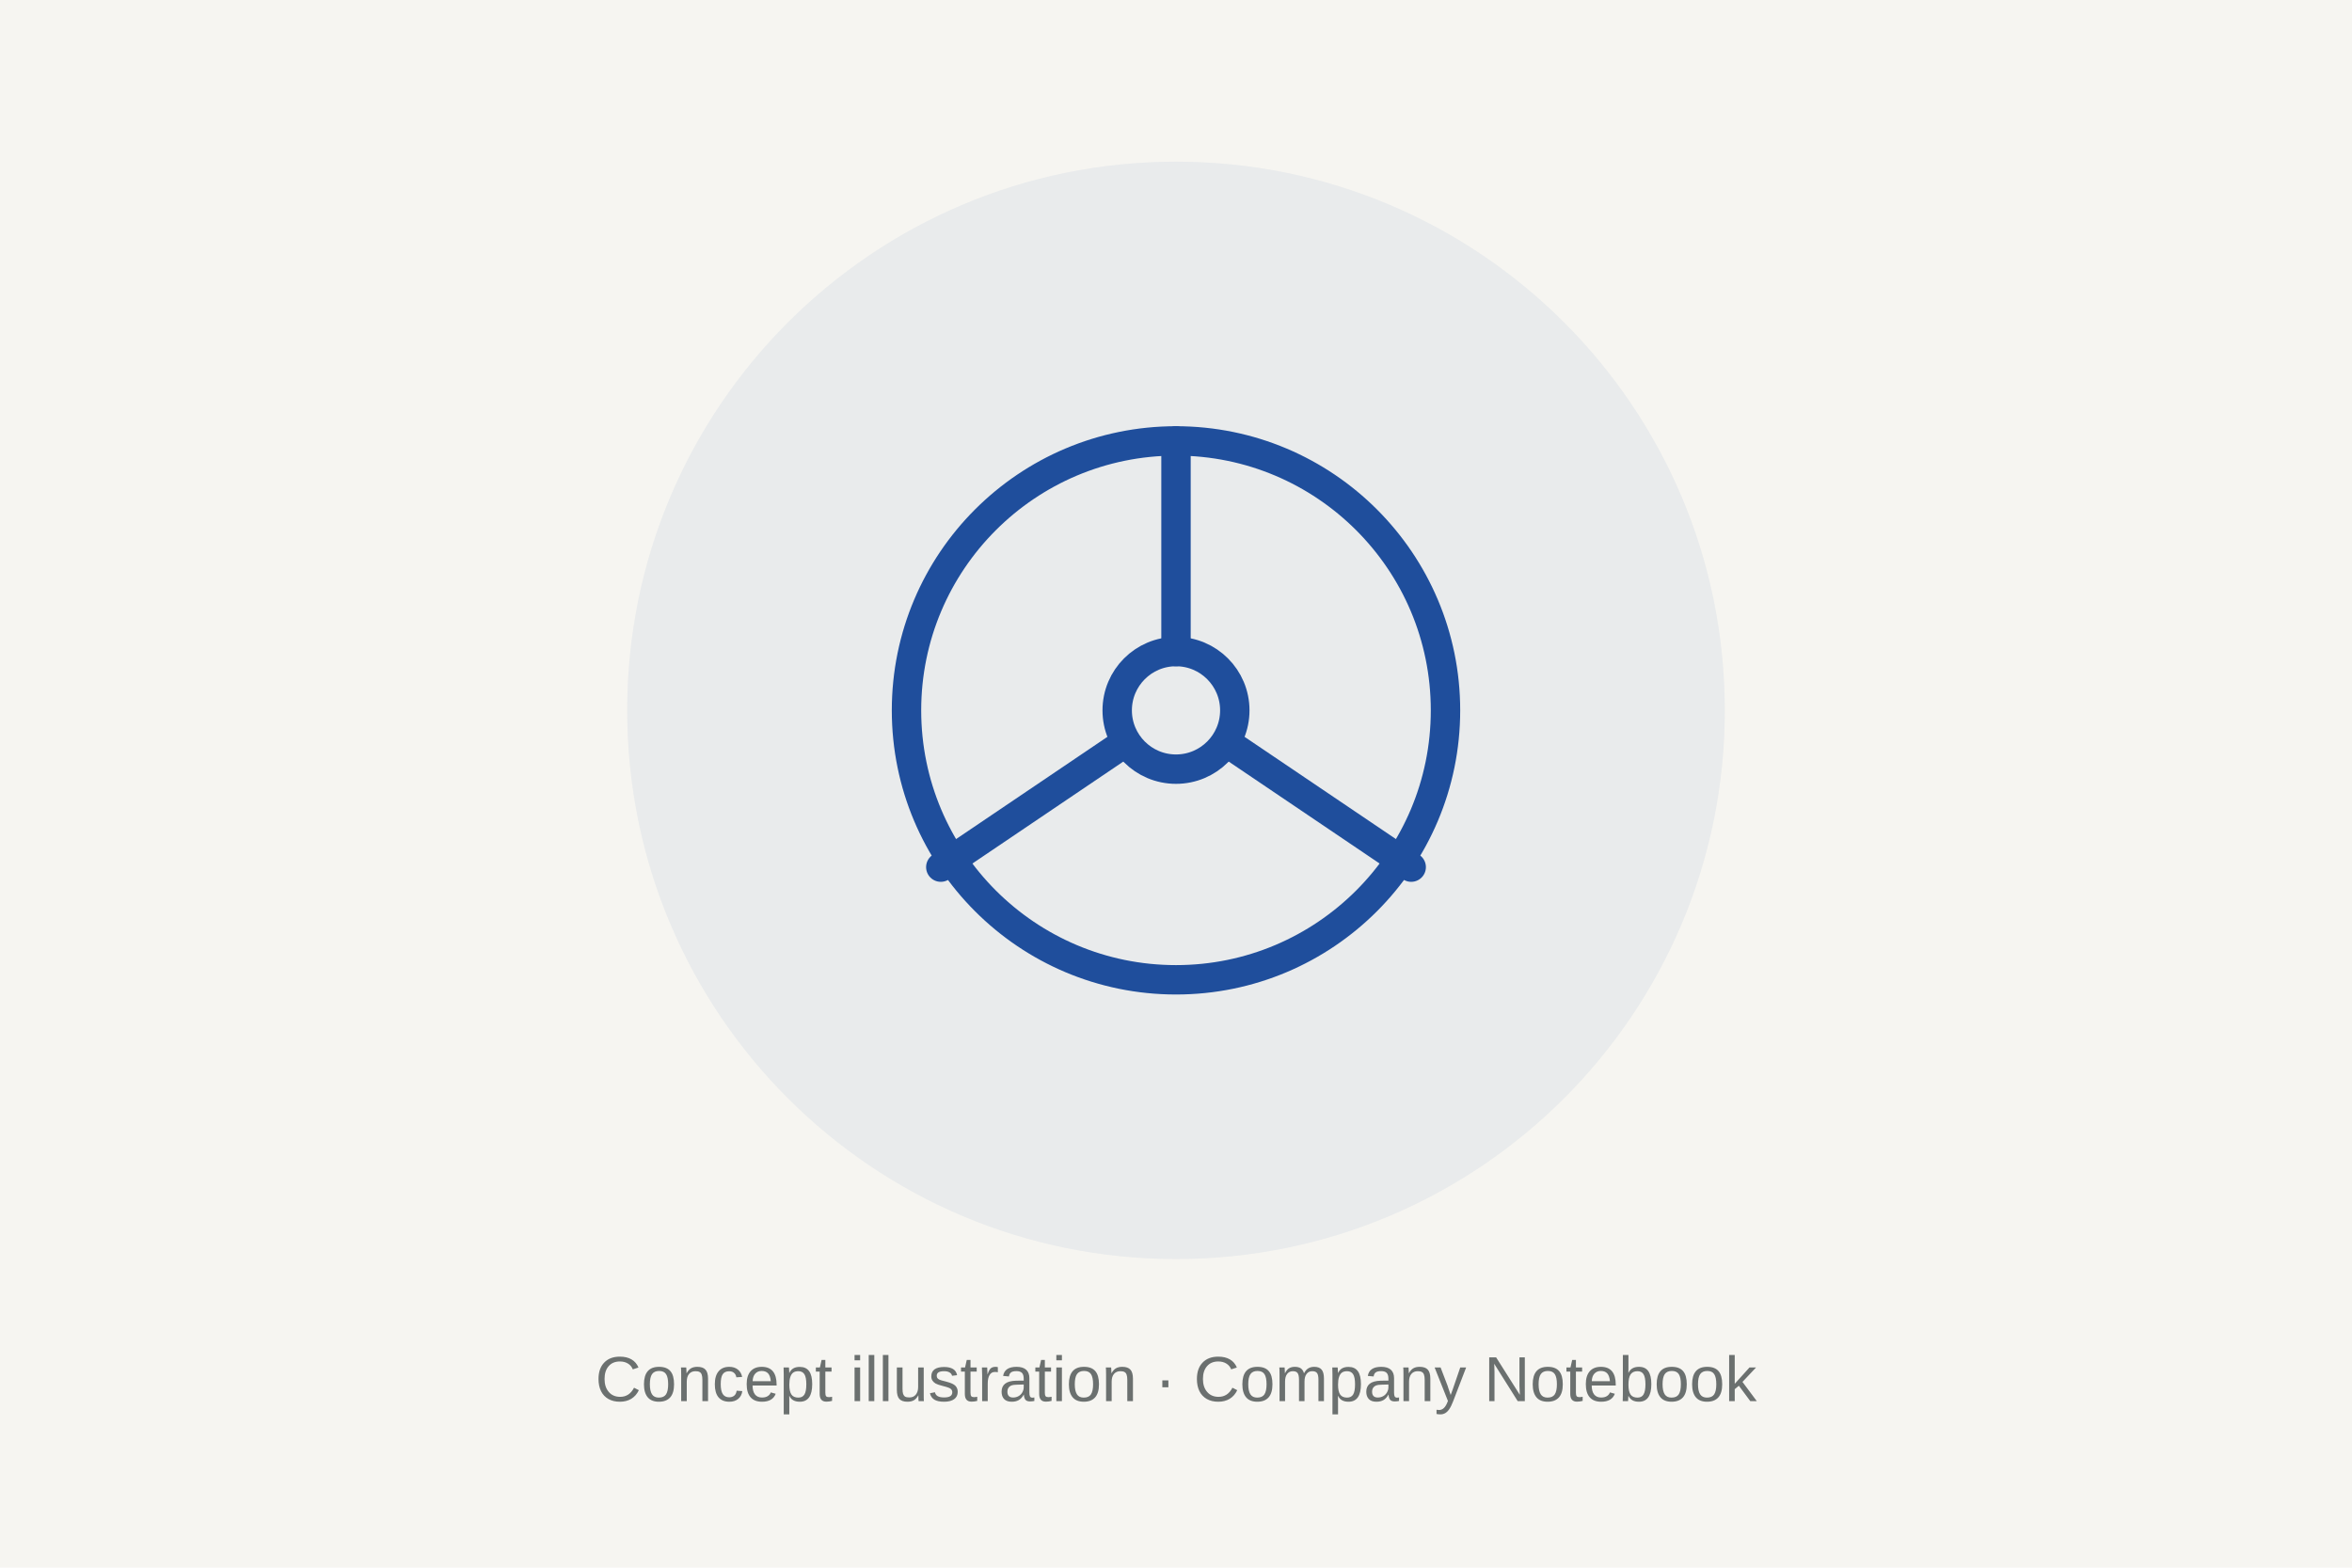
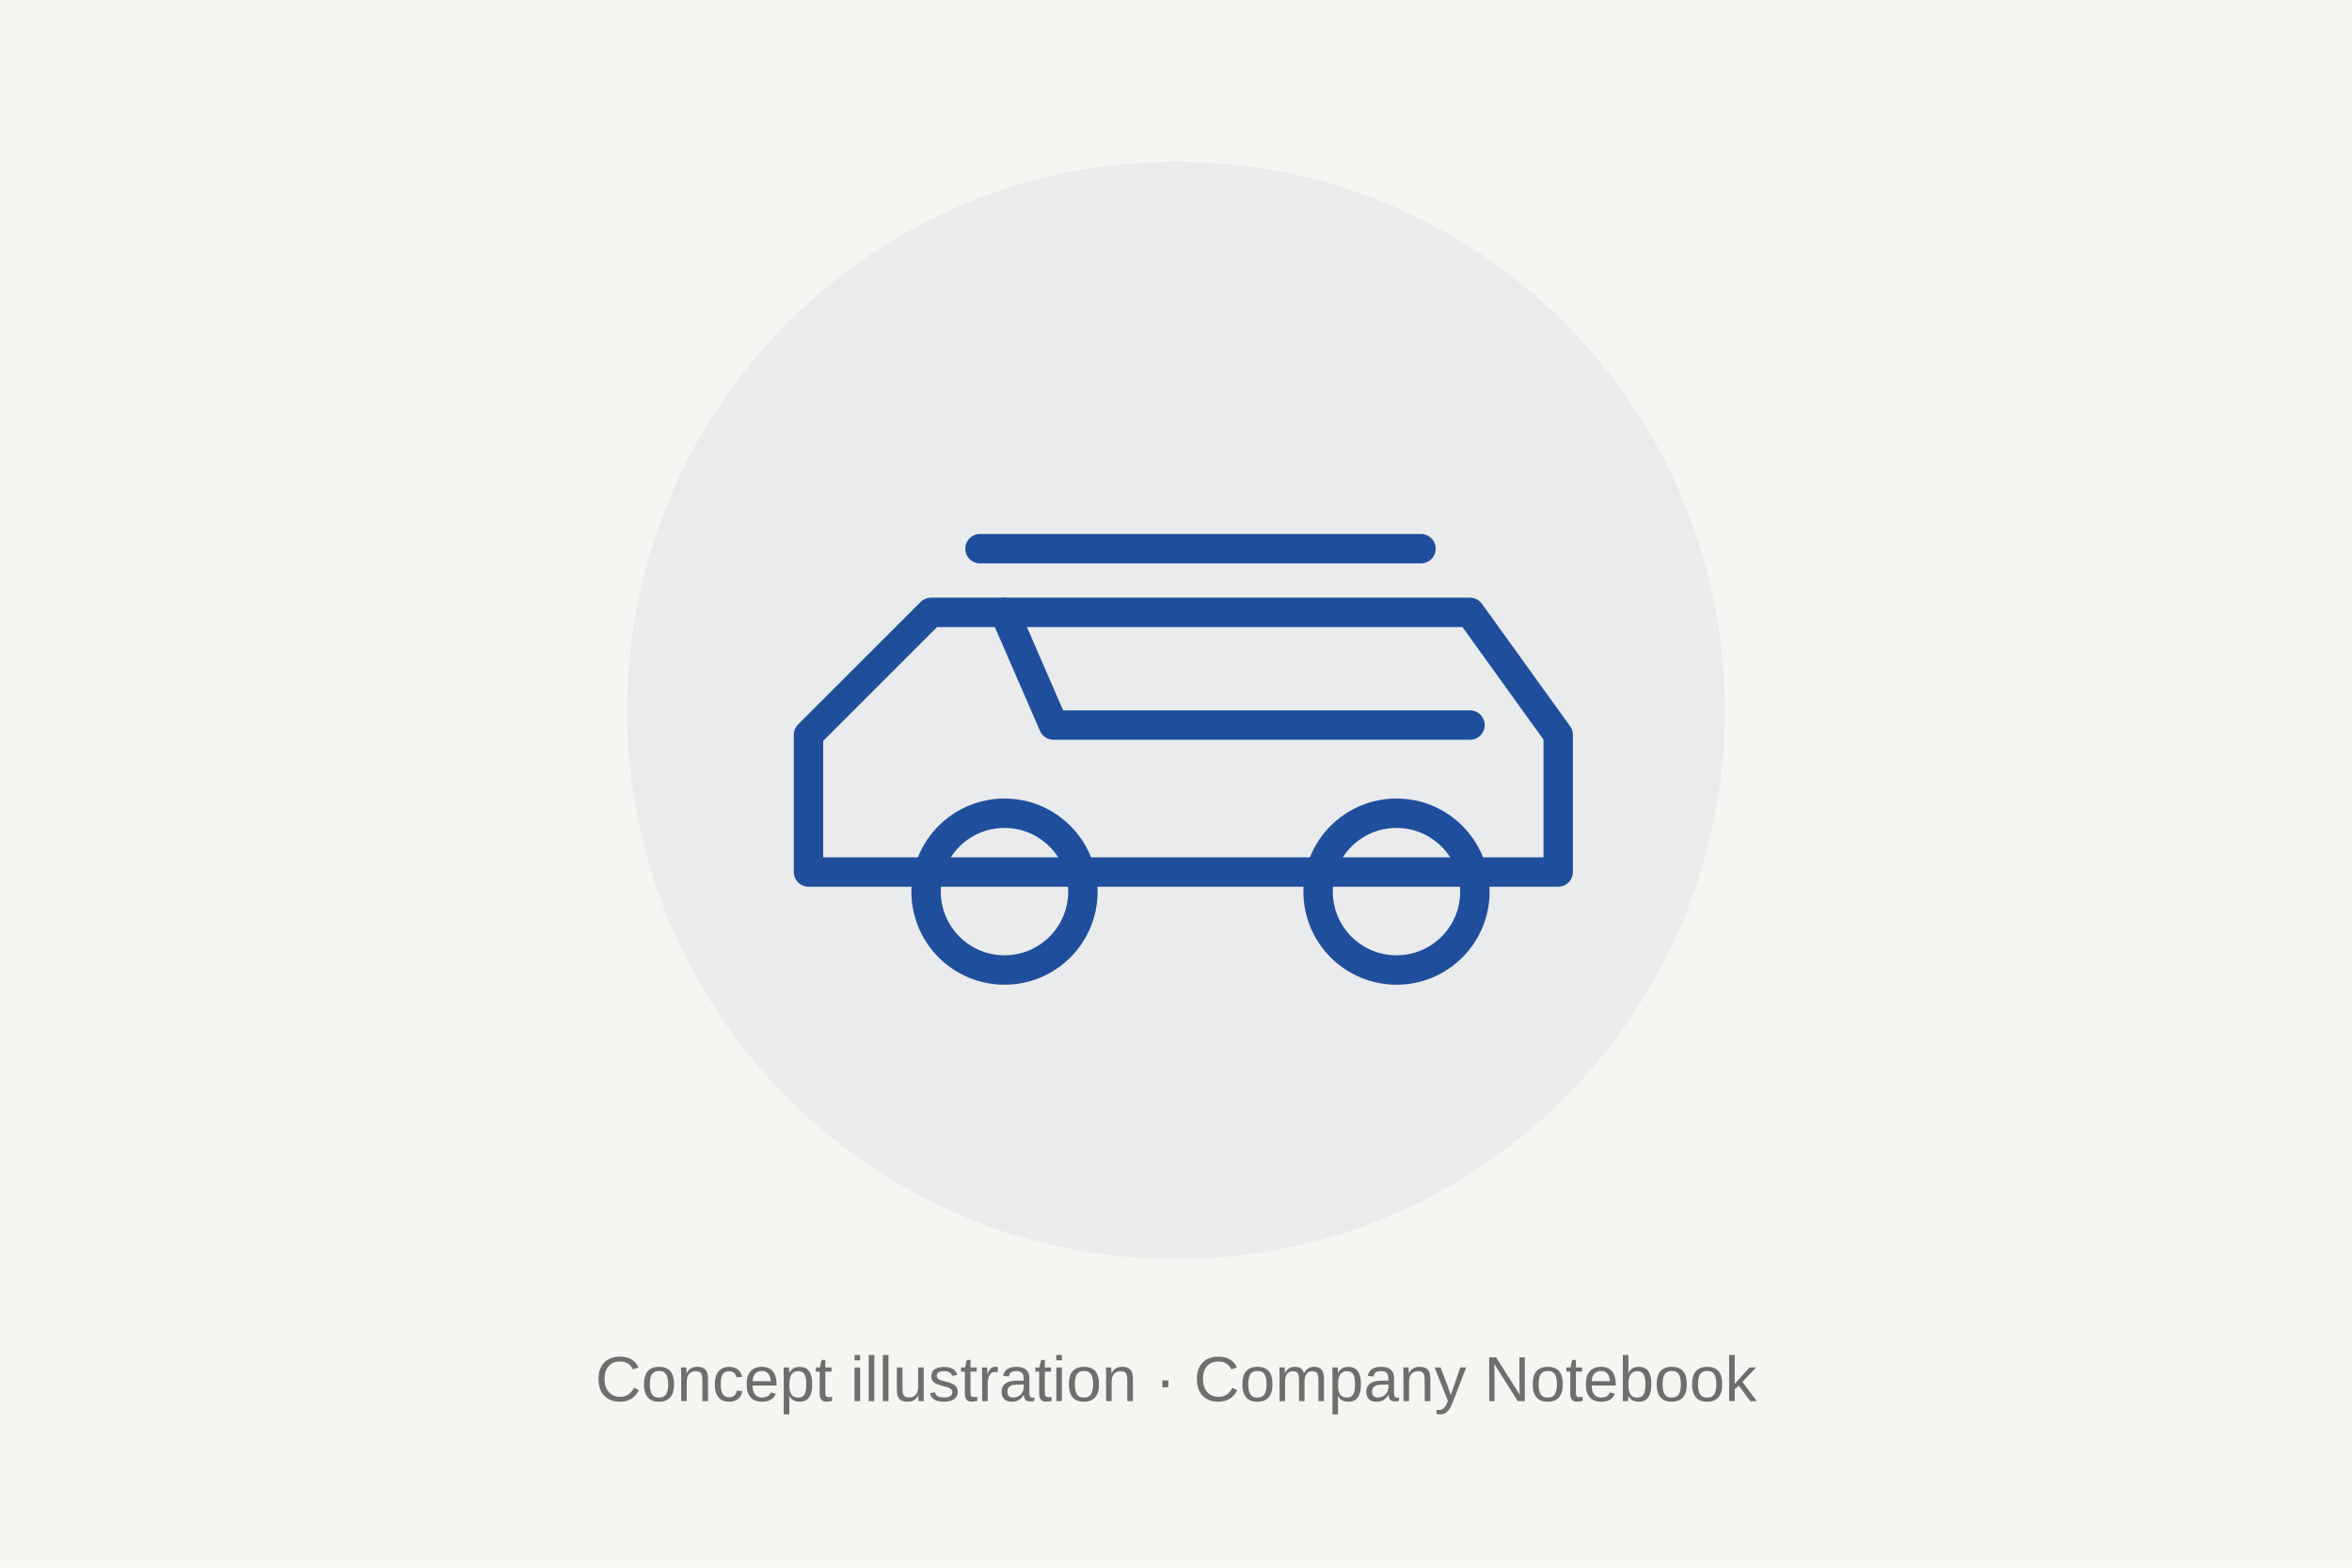
<svg xmlns="http://www.w3.org/2000/svg" viewBox="0 0 480 320">
  <rect width="480" height="320" fill="#f6f5f1" />
  <circle cx="240" cy="145" r="112" fill="#1f4e9c" opacity=".065" />
  <g fill="none" stroke="#1f4e9c" stroke-width="6" stroke-linecap="round" stroke-linejoin="round">
-     <circle cx="240" cy="145" r="55" />
-     <circle cx="240" cy="145" r="12" />
-     <path d="M240 133 V90 M229 152 L192 177 M251 152 L288 177" />
+     <path d="M165 178 V150 L190 125 H300 L318 150 V178 Z M165 178 H318" />
+     <path d="M200 112 H290 M205 125 L215 148 H300" />
+     <circle cx="205" cy="182" r="16" />
+     <circle cx="285" cy="182" r="16" />
  </g>
  <text x="240" y="286" text-anchor="middle" font-family="Arial,sans-serif" font-size="13" fill="#6b706f">Concept illustration · Company Notebook</text>
</svg>
